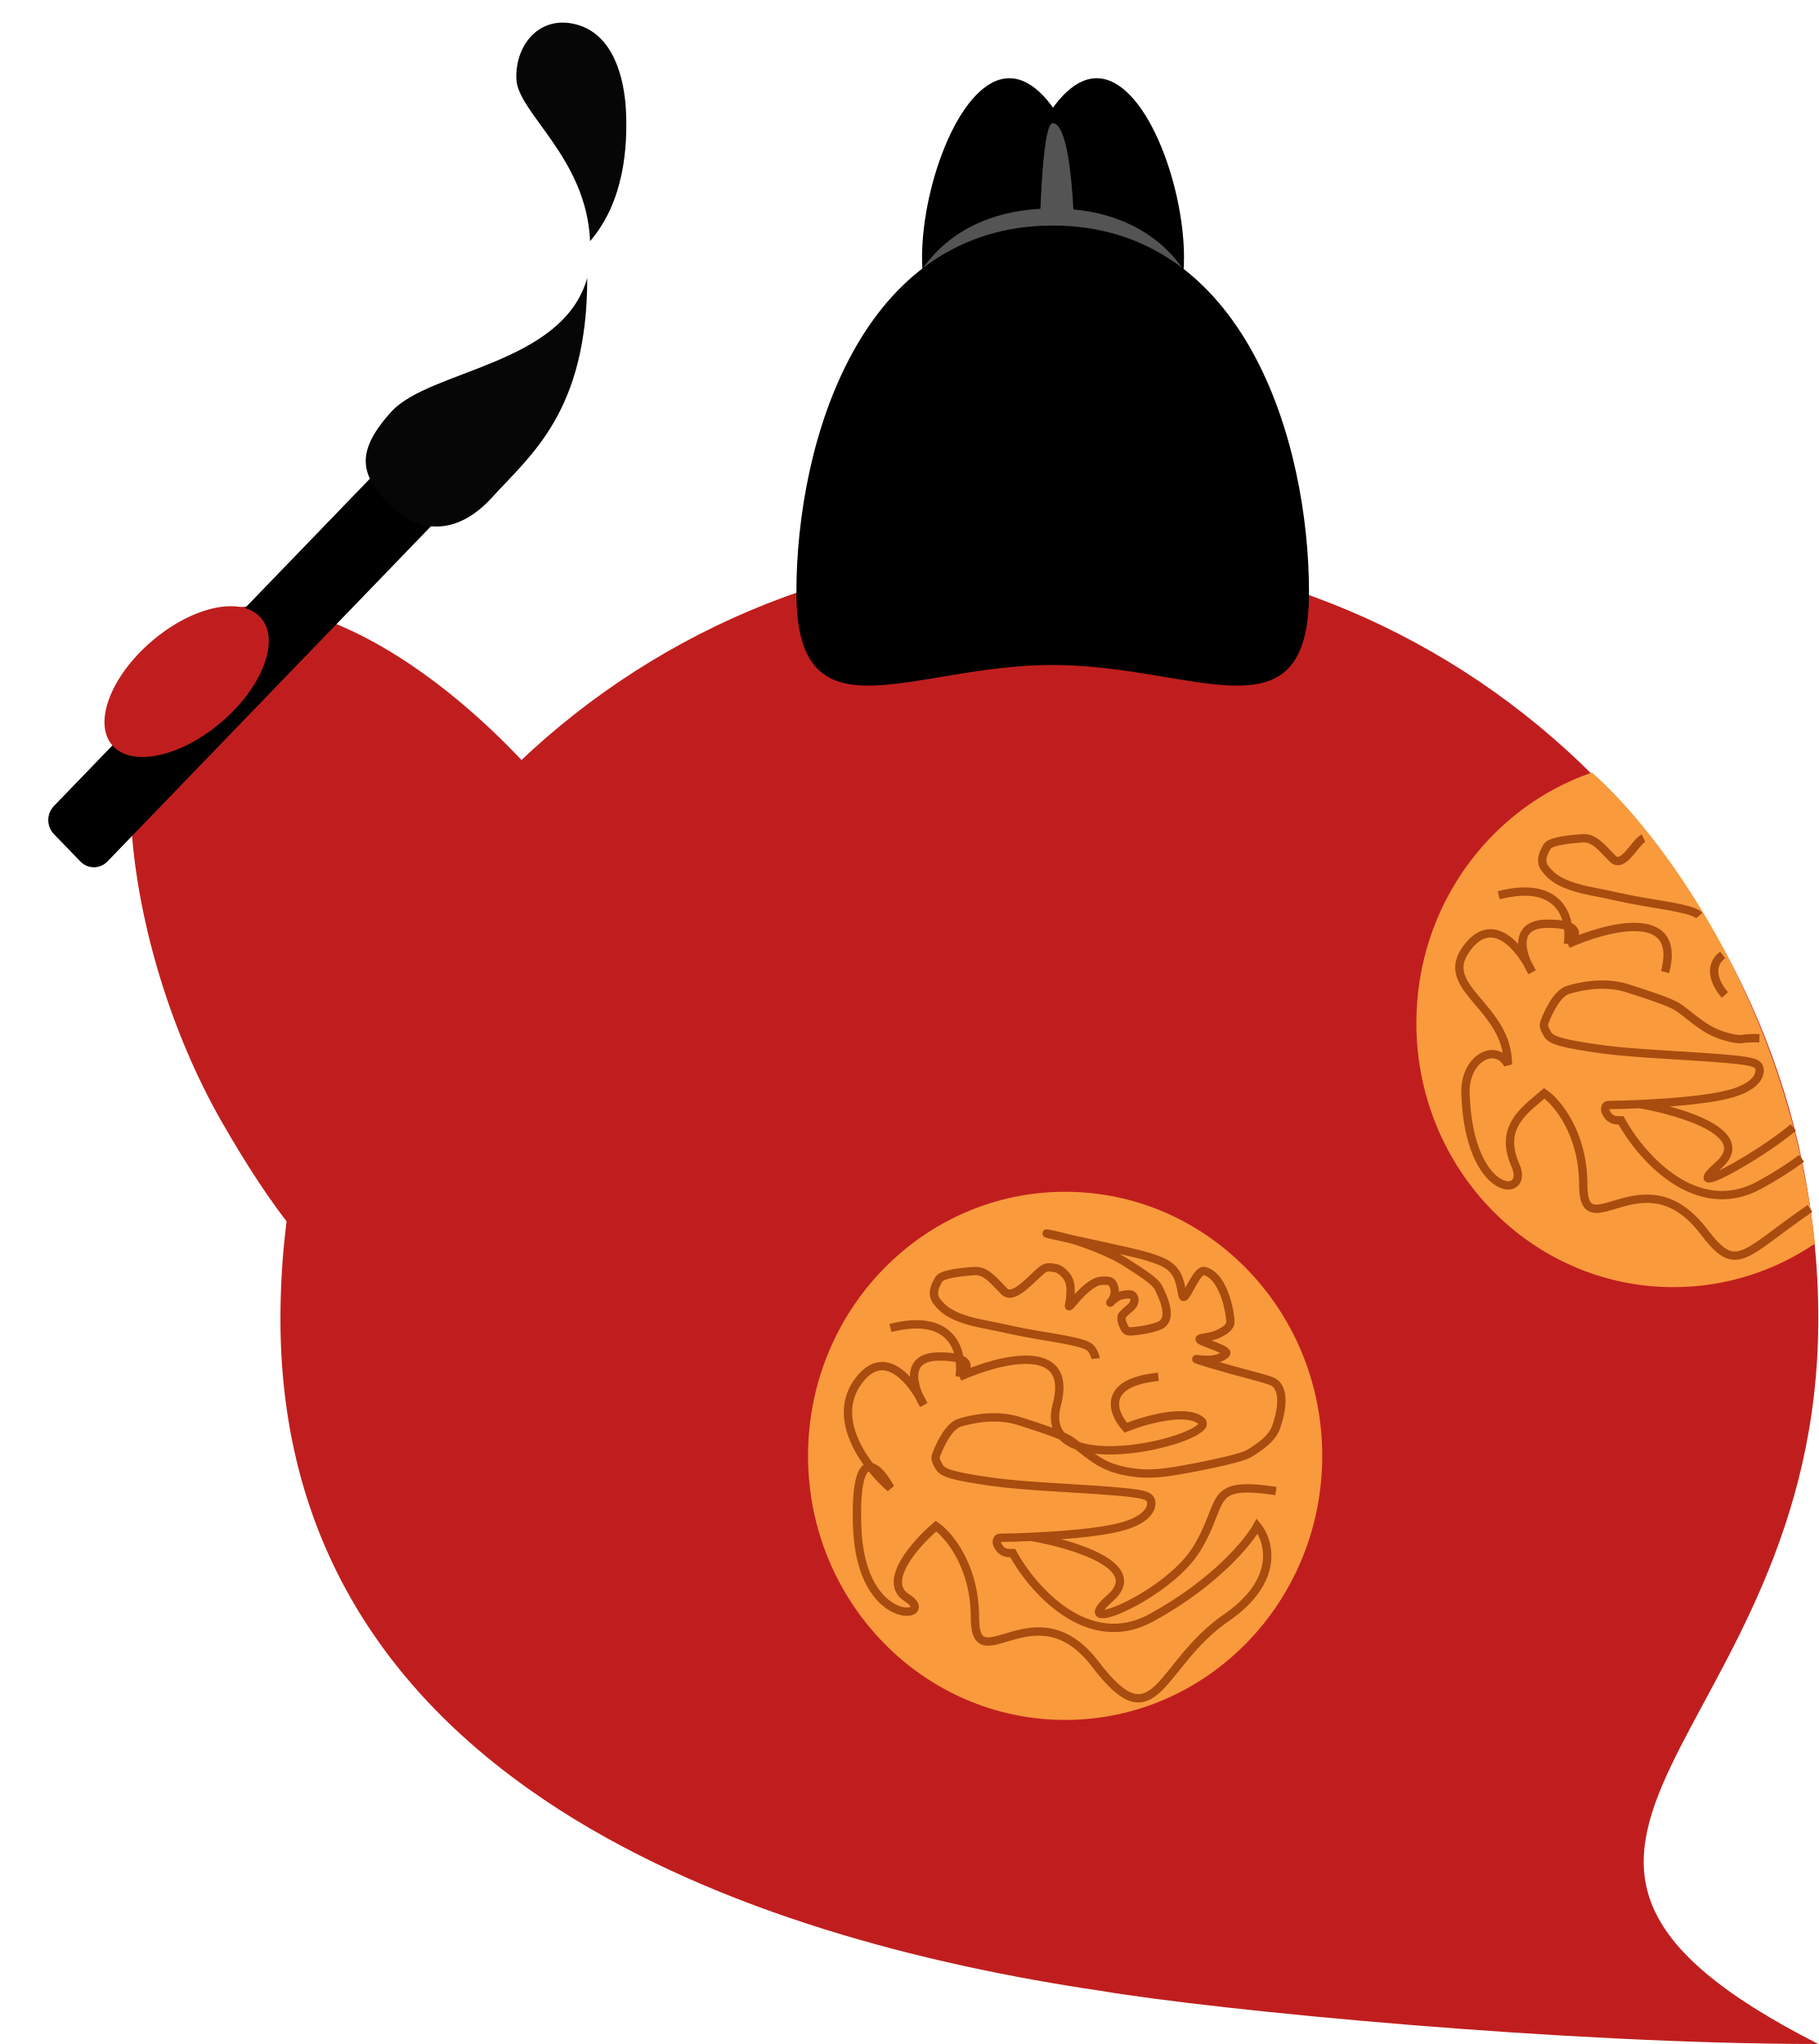
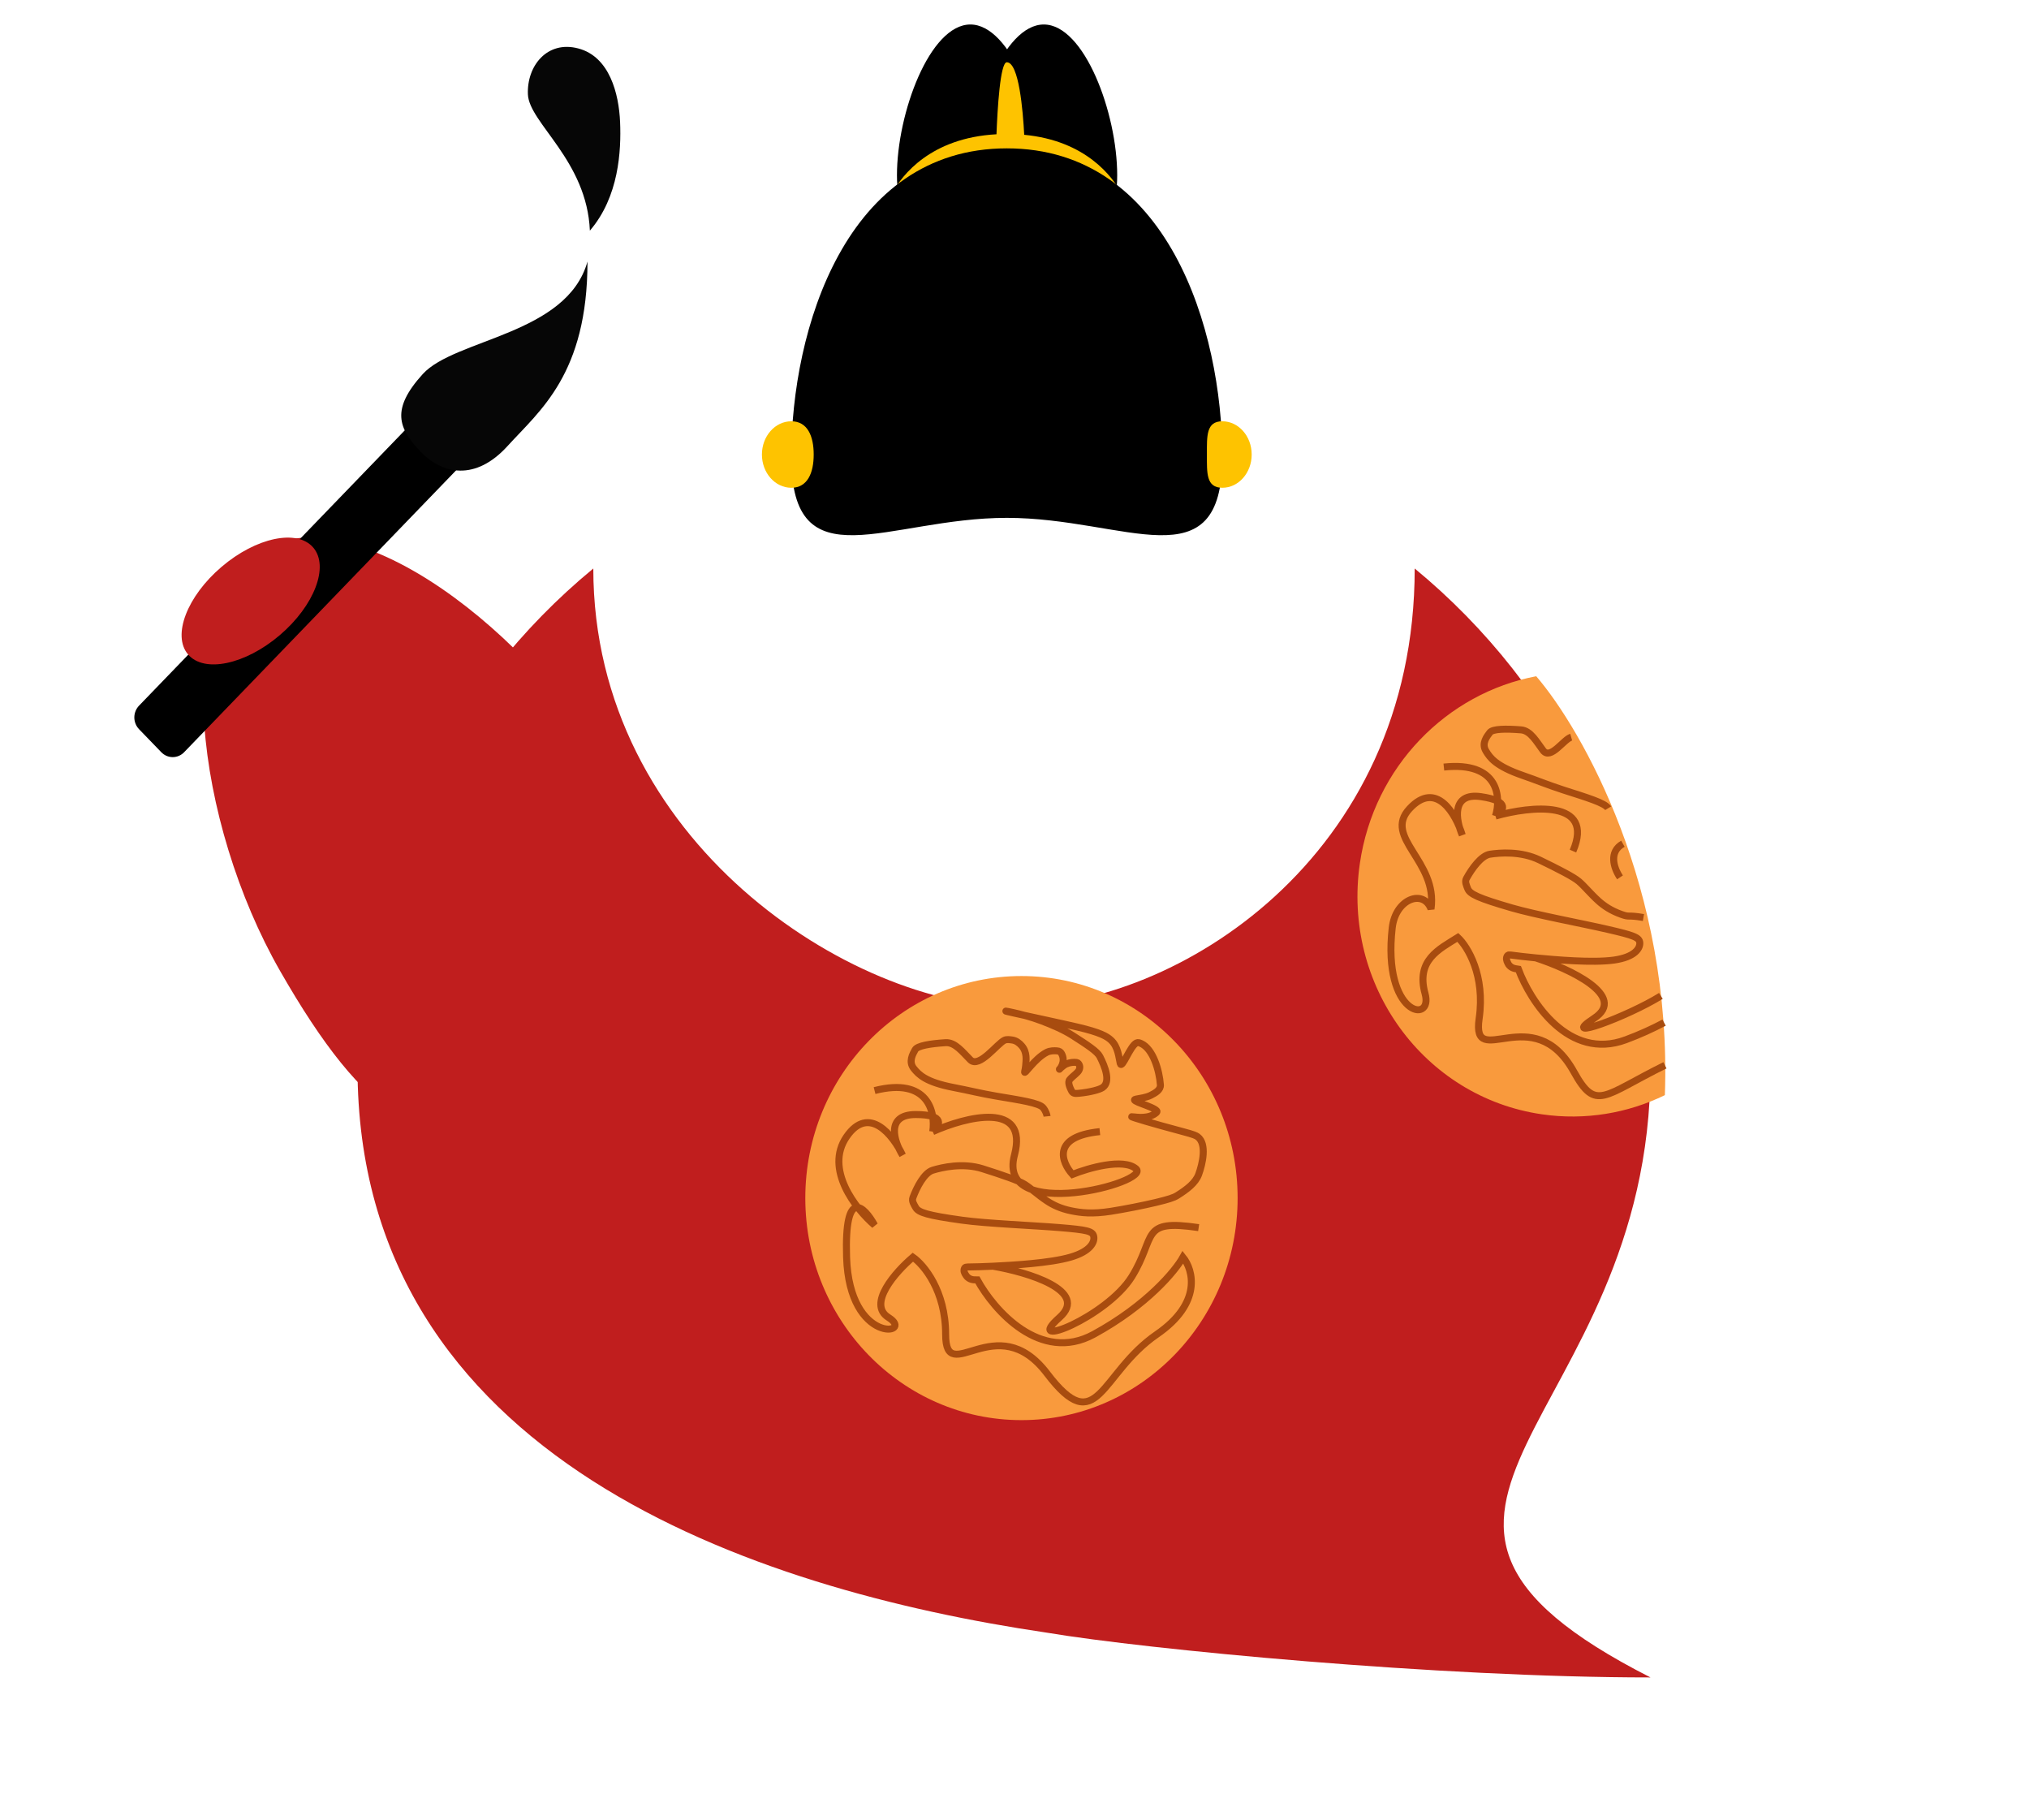
- <svg xmlns="http://www.w3.org/2000/svg" width="2185" height="2456" viewBox="0 0 2185 2456" fill="none">
-   <path d="M266.446 1347.86C145.099 1136.04 107.415 821.235 239.917 745.325C372.42 669.414 624.933 861.147 746.28 1072.96C867.627 1284.77 746.947 1470.72 614.445 1546.63C481.942 1622.54 387.793 1559.67 266.446 1347.86Z" fill="#C01E1E" />
-   <path d="M64.832 1002.27C62.668 1000.06 60.949 997.422 59.776 994.518C58.603 991.615 57.999 988.499 57.999 985.353C57.999 982.206 58.603 979.091 59.776 976.187C60.949 973.284 62.668 970.649 64.832 968.437L454.524 564.777C456.661 562.561 459.201 560.802 461.998 559.602C464.794 558.402 467.792 557.784 470.82 557.784C473.848 557.784 476.846 558.402 479.642 559.602C482.438 560.802 484.978 562.561 487.116 564.777L518.76 597.559C520.924 599.771 522.643 602.405 523.816 605.309C524.989 608.212 525.593 611.328 525.593 614.474C525.593 617.621 524.989 620.736 523.816 623.64C522.643 626.543 520.924 629.177 518.76 631.39L129.176 1035.05C127.038 1037.28 124.494 1039.04 121.691 1040.25C118.888 1041.46 115.883 1042.08 112.847 1042.08C109.811 1042.08 106.805 1041.46 104.003 1040.25C101.2 1039.04 98.656 1037.28 96.517 1035.05L64.832 1002.27Z" fill="black" />
-   <path d="M705.679 333.907C705.679 494.691 637.344 546.968 591.5 597.463C545.656 647.958 498.192 638.249 466.792 605.171C435.392 572.092 424.406 545.186 470.251 494.691C516.095 444.197 676.331 438.646 705.679 333.907Z" fill="#060606" />
-   <path d="M752.281 134.722C753.987 175.511 750.647 241.41 709.087 289.757C704.894 189.525 622.226 135.854 620.52 95.065C618.814 54.276 648.142 17.588 692.664 29.428C737.186 41.267 750.574 93.933 752.281 134.722Z" fill="#060606" />
-   <ellipse cx="224.269" cy="818.998" rx="117.613" ry="64.138" transform="rotate(-40.4472 224.269 818.998)" fill="#C01E1E" />
-   <path d="M2185 2456C1713 2216 2185 2095.31 2185 1585C2185 1074.69 1771.31 661 1261 661C750.689 661 337 1074.69 337 1585C337 2143.33 903 2330.12 1322 2392C1465 2416 1882 2456 2185 2456Z" fill="#C01E1E" />
-   <ellipse cx="1279.95" cy="1749.3" rx="308.946" ry="317.296" fill="#F99A3D" />
-   <path d="M1316.57 1632.48C1316.36 1630.45 1314.88 1625.08 1310.87 1620.18C1305.2 1613.27 1278.07 1609.32 1243.98 1603.58C1222.07 1599.9 1204.6 1595.4 1183.3 1591.34C1143.05 1583.66 1133.12 1572.81 1126.16 1564.26C1118.04 1554.29 1124.75 1543.31 1127.94 1537.44C1131.13 1531.56 1149.52 1528.64 1171.58 1527.22C1185.3 1526.34 1196.15 1541.16 1206.91 1551.77C1219.59 1564.29 1245.47 1528.29 1255.72 1523.71C1259.01 1522.24 1262.75 1522.86 1266.78 1523.41C1272.33 1524.17 1276.79 1527.67 1280.18 1531.55C1288.4 1540.94 1286.59 1552.29 1285.95 1560.21C1285.69 1563.46 1284.89 1566.8 1284.57 1568.3C1282.96 1575.74 1298.01 1550.18 1316.18 1540.98C1320.97 1538.55 1326.88 1538.64 1330.54 1538.91C1334.21 1539.17 1335.89 1540.46 1337.18 1542.77C1343.58 1554.27 1335.3 1564.21 1334.23 1565.24C1332.47 1566.93 1338.87 1559.97 1344.07 1557.66C1349.21 1555.37 1354.61 1554.95 1358.86 1555.5C1360.94 1555.77 1362.26 1557.88 1362.92 1559.84C1363.57 1561.79 1363.36 1563.99 1362.41 1566.14C1360.44 1570.58 1354.04 1574.04 1348.82 1580.12C1345.69 1583.77 1349.29 1591.71 1351.31 1595.68C1353.34 1599.64 1355.65 1600.19 1362 1599.56C1378.8 1597.88 1391.61 1594.28 1395.86 1591.42C1408.06 1583.2 1399.31 1561.33 1391.99 1547.03C1388.25 1539.71 1374.5 1530.72 1352.83 1516.86C1340.64 1509.07 1324.28 1501.92 1308.75 1496.09C1293.21 1490.25 1278.55 1486.5 1267.84 1484.11C1257.13 1481.72 1250.82 1480.81 1269.9 1485.07C1288.98 1489.34 1333.65 1498.82 1359.82 1504.9C1392.58 1512.51 1401.97 1518.21 1407.59 1523.3C1418.54 1533.19 1419 1548.59 1421.12 1556.85C1423.47 1566.02 1434.93 1532.18 1444.28 1527.61C1446.39 1526.58 1448.53 1527.32 1450.98 1528.42C1467.97 1536.08 1477.02 1566.67 1478.54 1587.58C1479.06 1594.75 1471.23 1599.12 1464.65 1602.46C1458.08 1605.79 1449.13 1606.74 1443.69 1607.85C1432.52 1610.13 1468.16 1618.02 1473.43 1624.8C1474.57 1626.28 1471.24 1628.59 1468.89 1629.91C1456.5 1636.86 1439.53 1632.71 1437.61 1632.99C1435.57 1633.28 1467.52 1642.84 1510.78 1654.33C1526.51 1658.51 1529.4 1659.95 1531.66 1661.62C1545.52 1671.9 1538.62 1700.72 1533.21 1715.47C1528.78 1727.54 1516.76 1736.71 1502.42 1745.72C1497.59 1748.75 1490.05 1751.17 1472.37 1755.44C1454.68 1759.7 1426.68 1765.21 1407.94 1768.14C1380.77 1772.39 1364.94 1770.34 1350.94 1767.48C1335.77 1764.38 1324.93 1759.04 1316.45 1753.41C1303.67 1744.91 1293.25 1735.12 1284.34 1729.57C1275.81 1724.25 1253.41 1716.6 1224.51 1707.43C1196.26 1698.45 1166.37 1705.4 1153.11 1709.48C1140.9 1713.23 1130.39 1733.69 1124.79 1748.68C1122.92 1753.7 1126.48 1758.62 1128.7 1762.7C1132.7 1770 1145.78 1774.01 1194.81 1780.85C1230.2 1785.78 1296.64 1788.35 1334.93 1791.52C1373.22 1794.69 1381.64 1796.35 1383.24 1803.99C1384.84 1811.64 1379.37 1825.22 1350.04 1833.74C1320.72 1842.25 1267.7 1845.27 1239.13 1846.65M1239.13 1846.65C1208.06 1848.14 1203.53 1847.27 1200.24 1848.1C1198.62 1848.51 1198 1850.58 1197.88 1852.26C1197.65 1855.61 1199.89 1858.76 1202.22 1861.72C1203.71 1863.21 1205.81 1864.68 1208.37 1865.44C1210.93 1866.19 1213.87 1866.19 1216.91 1866.19C1240.59 1909.46 1307.01 1985.6 1383.24 1944C1459.48 1902.4 1500.03 1853.16 1510.78 1833.74C1525.47 1851.82 1538.57 1899.2 1473.43 1944C1391.99 2000 1389.16 2095.45 1316.57 2000C1243.98 1904.55 1171.58 2021.81 1171.58 1944C1171.58 1881.75 1140.39 1844.56 1124.79 1833.74C1100.29 1854.49 1059.04 1900.8 1090 1920C1128.7 1944 1034 1960.05 1030 1833.74C1026.8 1732.69 1055.33 1761.14 1070 1788C1043.33 1765.22 998 1708.05 1030 1661.62C1062 1615.19 1096.67 1659.86 1110 1688C1098.04 1668.64 1085.03 1629.91 1128.7 1629.91C1172.38 1629.91 1163.17 1646.19 1153.11 1654.33M1239.13 1846.65C1288.84 1855.13 1377.46 1881.69 1334.23 1920C1280.18 1967.89 1401.79 1919.45 1437.61 1861.72C1473.43 1803.99 1448.42 1779.05 1533.21 1791.52M1153.11 1654.33C1157.4 1626.61 1146.8 1576.08 1070 1595.68M1153.11 1654.33C1200.68 1633.05 1290.63 1609.99 1269.9 1688C1243.98 1785.51 1466.26 1726.85 1443.69 1707.43C1425.63 1691.89 1375.59 1706.31 1352.83 1715.47C1337.03 1698.02 1322.75 1661.35 1391.99 1654.33" stroke="#A84C0F" stroke-width="10" />
-   <path d="M1702 1229.3C1702 1404.53 1840.32 1546.59 2010.95 1546.59C2073.78 1546.59 2132.22 1527.33 2181 1494.24C2149 1200.04 1989 994.346 1913 928.277C1790.38 970.341 1702 1089.22 1702 1229.3Z" fill="#F99A3D" />
-   <path d="M2041.87 1100.18C2036.2 1093.27 2009.07 1089.32 1974.98 1083.58C1953.07 1079.9 1935.6 1075.4 1914.3 1071.34C1874.05 1063.66 1864.12 1052.81 1857.16 1044.26C1849.04 1034.29 1855.75 1023.31 1858.94 1017.44C1862.13 1011.56 1880.52 1008.64 1902.58 1007.22C1916.3 1006.34 1927.15 1021.16 1937.91 1031.77C1950.59 1044.29 1964.72 1011.81 1974.98 1007.22M2114.24 1247.48C2089.55 1246.82 2095.94 1250.34 2081.94 1247.48C2066.77 1244.38 2055.93 1239.04 2047.45 1233.41C2034.67 1224.91 2024.25 1215.12 2015.34 1209.57C2006.81 1204.25 1984.41 1196.6 1955.51 1187.43C1927.26 1178.45 1897.37 1185.4 1884.11 1189.48C1871.9 1193.23 1861.39 1213.69 1855.79 1228.68C1853.92 1233.7 1857.48 1238.62 1859.7 1242.7C1863.7 1250 1876.78 1254.01 1925.81 1260.85C1961.2 1265.78 2027.64 1268.35 2065.93 1271.52C2104.22 1274.69 2112.64 1276.35 2114.24 1283.99C2115.84 1291.64 2110.37 1305.22 2081.04 1313.74C2051.72 1322.25 1998.7 1325.27 1970.13 1326.65M1970.13 1326.65C1939.06 1328.14 1934.53 1327.27 1931.24 1328.1C1929.62 1328.51 1929 1330.58 1928.88 1332.26C1928.65 1335.61 1930.89 1338.76 1933.22 1341.72C1934.71 1343.21 1936.81 1344.68 1939.37 1345.44C1941.93 1346.19 1944.87 1346.19 1947.91 1346.19C1971.59 1389.46 2038.01 1465.6 2114.24 1424C2133.38 1413.56 2150.27 1402.63 2165 1391.82M1970.13 1326.65C2019.84 1335.13 2108.46 1361.69 2065.23 1400C2017.36 1442.41 2112.1 1390.88 2155 1354.72M2175 1452C2093.56 1508 2087.12 1532 2047.57 1480C1974.98 1384.55 1902.58 1501.81 1902.58 1424C1902.58 1361.75 1871.39 1324.56 1855.79 1313.74C1831.29 1334.49 1801 1354.72 1821 1400C1839.4 1441.66 1765 1440.05 1761 1313.74C1759.66 1271.52 1797.33 1252.14 1812 1279C1812 1209.57 1729 1188.05 1761 1141.62C1793 1095.19 1827.67 1139.86 1841 1168C1829.04 1148.64 1816.03 1109.91 1859.7 1109.91C1903.38 1109.91 1894.17 1126.19 1884.11 1134.33M1884.11 1134.33C1888.4 1106.61 1877.8 1056.08 1801 1075.68M1884.11 1134.33C1931.68 1113.05 2021.63 1089.99 2000.9 1168M2072.83 1195.47C2061.76 1183.24 2051.44 1161.6 2070.04 1147.31" stroke="#A84C0F" stroke-width="10" />
-   <path d="M1317.86 309.419C1317.86 398.301 1270.88 351.887 1212.93 351.887C1154.98 351.887 1108 398.301 1108 309.419C1108 220.537 1154.98 94 1212.93 94C1270.88 94 1317.86 220.537 1317.86 309.419Z" fill="black" />
-   <path d="M1422.79 309.419C1422.79 398.301 1375.81 351.887 1317.86 351.887C1259.91 351.887 1212.93 398.301 1212.93 309.419C1212.93 220.537 1259.91 94 1317.86 94C1375.81 94 1422.79 220.537 1422.79 309.419Z" fill="black" />
-   <path d="M1102.23 333.255C1098.54 339.832 1097 344 1097 344C1097 340.119 1098.83 336.538 1102.23 333.255C1115.36 309.863 1155.65 256.002 1250.25 250.877C1251.6 216.008 1255.46 148 1265 148C1282.29 148 1288.07 216.994 1289.88 251.628C1378.52 260.007 1416.21 312.196 1428.3 334.216C1431.36 337.244 1433 340.506 1433 344C1433 344 1431.61 340.235 1428.3 334.216C1390.88 297.15 1141.61 295.221 1102.23 333.255Z" fill="#545454" />
-   <path d="M1573 712.049C1573 894.027 1435.1 799 1265 799C1094.9 799 957 894.027 957 712.049C957 530.072 1035 271 1265 271C1495 271 1573 530.072 1573 712.049Z" fill="black" />
+ <svg xmlns="http://www.w3.org/2000/svg" width="2900" height="2600" viewBox="0 0 2900 2600" fill="none">
+   <path d="M400.447 1387.68C279.1 1175.87 241.416 861.062 373.918 785.152C506.421 709.241 758.934 900.974 880.281 1112.79C1001.63 1324.6 880.948 1510.55 748.445 1586.46C615.943 1662.37 521.794 1599.5 400.447 1387.68Z" fill="#C01E1E" />
+   <path d="M198.833 1042.09C196.669 1039.88 194.95 1037.25 193.777 1034.34C192.604 1031.44 192 1028.33 192 1025.18C192 1022.03 192.604 1018.92 193.777 1016.01C194.95 1013.11 196.669 1010.48 198.833 1008.26L588.525 604.604C590.662 602.388 593.202 600.629 595.999 599.429C598.795 598.229 601.793 597.611 604.821 597.611C607.849 597.611 610.847 598.229 613.643 599.429C616.439 600.629 618.979 602.388 621.117 604.604L652.761 637.386C654.925 639.598 656.644 642.232 657.817 645.135C658.99 648.039 659.594 651.154 659.594 654.301C659.594 657.448 658.99 660.563 657.817 663.466C656.644 666.37 654.925 669.004 652.761 671.216L263.177 1074.88C261.039 1077.1 258.495 1078.87 255.692 1080.08C252.889 1081.28 249.884 1081.9 246.848 1081.9C243.812 1081.9 240.806 1081.28 238.003 1080.08C235.201 1078.87 232.657 1077.1 230.518 1074.88L198.833 1042.09Z" fill="black" />
+   <path d="M839.68 373.734C839.68 534.518 771.345 586.795 725.501 637.29C679.657 687.785 632.193 678.076 600.793 644.997C569.393 611.919 558.407 585.013 604.251 534.518C650.096 484.023 810.332 478.473 839.68 373.734Z" fill="#060606" />
+   <path d="M886.282 174.549C887.988 215.337 884.648 281.237 843.088 329.584C838.895 229.352 756.227 175.68 754.521 134.892C752.815 94.103 782.143 57.415 826.665 69.255C871.187 81.094 884.575 133.76 886.282 174.549Z" fill="#060606" />
+   <path d="M447.774 782.524C470.754 809.48 449.311 865.494 399.88 907.634C350.448 949.774 291.746 962.083 268.766 935.126C245.786 908.17 267.23 852.156 316.661 810.016C366.093 767.876 424.794 755.567 447.774 782.524Z" fill="#C01E1E" />
+   <path d="M2359 2397C1887 2157 2359 2036.31 2359 1526C2359 1238.6 2227.79 981.848 2022 812.378C2022 1227 1679.75 1438.5 1449.35 1438.5C1218.95 1438.5 848 1203 848 812.378C642.213 981.848 511 1238.6 511 1526C511 2084.33 1077 2271.12 1496 2333C1639 2357 2056 2397 2359 2397Z" fill="#C01E1E" />
+   <ellipse cx="1459.95" cy="1712.02" rx="308.946" ry="317.296" fill="#F99A3D" />
+   <path d="M1496.57 1595.2C1496.36 1593.17 1494.88 1587.8 1490.87 1582.9C1485.2 1575.99 1458.07 1572.05 1423.98 1566.31C1402.07 1562.62 1384.6 1558.12 1363.3 1554.06C1323.05 1546.39 1313.12 1535.53 1306.16 1526.98C1298.04 1517.02 1304.75 1506.03 1307.94 1500.16C1311.13 1494.29 1329.52 1491.36 1351.58 1489.94C1365.3 1489.06 1376.15 1503.88 1386.91 1514.49C1399.59 1527.01 1425.47 1491.02 1435.72 1486.43C1439.01 1484.96 1442.75 1485.59 1446.78 1486.14C1452.33 1486.9 1456.79 1490.39 1460.18 1494.27C1468.4 1503.66 1466.59 1515.01 1465.95 1522.94C1465.69 1526.18 1464.89 1529.53 1464.57 1531.02C1462.96 1538.46 1478.01 1512.91 1496.18 1503.7C1500.97 1501.27 1506.88 1501.37 1510.54 1501.63C1514.21 1501.89 1515.89 1503.18 1517.18 1505.49C1523.58 1517 1515.3 1526.93 1514.23 1527.96C1512.47 1529.65 1518.87 1522.69 1524.07 1520.38C1529.21 1518.09 1534.61 1517.67 1538.86 1518.22C1540.94 1518.49 1542.26 1520.61 1542.92 1522.56C1543.57 1524.51 1543.36 1526.72 1542.41 1528.86C1540.44 1533.3 1534.04 1536.76 1528.82 1542.84C1525.69 1546.49 1529.29 1554.44 1531.31 1558.4C1533.34 1562.37 1535.65 1562.92 1542 1562.28C1558.8 1560.6 1571.61 1557 1575.86 1554.14C1588.06 1545.92 1579.31 1524.06 1571.99 1509.75C1568.25 1502.44 1554.5 1493.44 1532.83 1479.58C1520.64 1471.79 1504.28 1464.64 1488.75 1458.81C1473.21 1452.97 1458.55 1449.23 1447.84 1446.84C1437.13 1444.45 1430.82 1443.53 1449.9 1447.8C1468.98 1452.06 1513.65 1461.55 1539.82 1467.62C1572.58 1475.23 1581.97 1480.93 1587.59 1486.02C1598.54 1495.91 1599 1511.31 1601.12 1519.58C1603.47 1528.74 1614.93 1494.91 1624.28 1490.33C1626.39 1489.3 1628.53 1490.04 1630.98 1491.15C1647.97 1498.81 1657.02 1529.4 1658.54 1550.3C1659.06 1557.47 1651.23 1561.85 1644.65 1565.18C1638.08 1568.51 1629.13 1569.46 1623.69 1570.57C1612.52 1572.85 1648.16 1580.74 1653.43 1587.53C1654.57 1589.01 1651.24 1591.31 1648.89 1592.63C1636.5 1599.59 1619.53 1595.44 1617.61 1595.71C1615.57 1596 1647.52 1605.56 1690.78 1617.06C1706.51 1621.24 1709.4 1622.67 1711.66 1624.34C1725.52 1634.62 1718.62 1663.45 1713.21 1678.19C1708.78 1690.27 1696.76 1699.44 1682.42 1708.44C1677.59 1711.47 1670.05 1713.89 1652.37 1718.16C1634.68 1722.43 1606.68 1727.93 1587.94 1730.86C1560.77 1735.11 1544.94 1733.06 1530.94 1730.2C1515.77 1727.1 1504.93 1721.76 1496.45 1716.13C1483.67 1707.63 1473.25 1697.84 1464.34 1692.29C1455.81 1686.97 1433.41 1679.33 1404.51 1670.15C1376.26 1661.17 1346.37 1668.12 1333.11 1672.2C1320.9 1675.96 1310.39 1696.41 1304.79 1711.4C1302.92 1716.43 1306.48 1721.35 1308.7 1725.42C1312.7 1732.73 1325.78 1736.74 1374.81 1743.57C1410.2 1748.5 1476.64 1751.07 1514.93 1754.24C1553.22 1757.42 1561.64 1759.07 1563.24 1766.71C1564.84 1774.36 1559.37 1787.95 1530.04 1796.46C1500.72 1804.97 1447.7 1807.99 1419.13 1809.37M1419.13 1809.37C1388.06 1810.86 1383.53 1810 1380.24 1810.82C1378.62 1811.23 1378 1813.3 1377.88 1814.98C1377.65 1818.33 1379.89 1821.48 1382.22 1824.44C1383.71 1825.93 1385.81 1827.4 1388.37 1828.16C1390.93 1828.92 1393.87 1828.92 1396.91 1828.92C1420.59 1872.18 1487.01 1948.32 1563.24 1906.72C1639.48 1865.12 1680.03 1815.88 1690.78 1796.46C1705.47 1814.55 1718.57 1861.92 1653.43 1906.72C1571.99 1962.72 1569.16 2058.18 1496.57 1962.72C1423.98 1867.27 1351.58 1984.53 1351.58 1906.72C1351.58 1844.48 1320.39 1807.28 1304.79 1796.46C1280.29 1817.21 1239.04 1863.52 1270 1882.72C1308.7 1906.72 1214 1922.77 1210 1796.46C1206.8 1695.41 1235.33 1723.86 1250 1750.72C1223.33 1727.94 1178 1670.77 1210 1624.34C1242 1577.92 1276.67 1622.58 1290 1650.72C1278.04 1631.36 1265.03 1592.63 1308.7 1592.63C1352.38 1592.63 1343.17 1608.91 1333.11 1617.06M1419.13 1809.37C1468.84 1817.86 1557.46 1844.41 1514.23 1882.72C1460.18 1930.61 1581.79 1882.17 1617.61 1824.44C1653.43 1766.71 1628.42 1741.77 1713.21 1754.24M1333.11 1617.06C1337.4 1589.34 1326.8 1538.8 1250 1558.4M1333.11 1617.06C1380.68 1595.77 1470.63 1572.71 1449.9 1650.72C1423.98 1748.24 1646.26 1689.57 1623.69 1670.15C1605.63 1654.61 1555.59 1669.04 1532.83 1678.19C1517.03 1660.74 1502.75 1624.08 1571.99 1617.06" stroke="#A84C0F" stroke-width="10" />
+   <path d="M1943.6 1233.89C1918.42 1407.31 2034.88 1567.78 2203.74 1592.3C2265.92 1601.33 2326.53 1590.67 2379.55 1564.93C2390.17 1269.18 2261.39 1042.63 2195.68 966.327C2068.29 990.331 1963.74 1095.27 1943.6 1233.89Z" fill="#F99A3D" />
+   <path d="M2298.5 1154.97C2293.89 1147.31 2267.61 1139.51 2234.69 1128.93C2213.54 1122.13 2196.9 1115.17 2176.4 1108.09C2137.67 1094.71 2129.41 1082.54 2123.75 1073.08C2117.15 1062.05 2125.37 1052.14 2129.36 1046.8C2133.36 1041.44 2151.98 1041.19 2174.02 1042.95C2187.72 1044.05 2196.33 1060.28 2205.45 1072.33C2216.21 1086.54 2234.86 1056.42 2245.67 1053.36M2348.95 1311.14C2324.61 1306.93 2330.43 1311.34 2316.99 1306.5C2302.42 1301.25 2292.46 1294.4 2284.88 1287.61C2273.45 1277.37 2264.55 1266.18 2256.53 1259.41C2248.85 1252.92 2227.78 1242.13 2200.5 1228.89C2173.83 1215.95 2143.26 1218.53 2129.54 1220.66C2116.93 1222.63 2103.58 1241.35 2095.89 1255.39C2093.31 1260.09 2096.13 1265.47 2097.75 1269.82C2100.65 1277.63 2113.01 1283.48 2160.56 1297.29C2194.87 1307.26 2260.25 1319.34 2297.69 1327.99C2335.12 1336.63 2343.22 1339.48 2343.71 1347.27C2344.19 1355.07 2336.82 1367.73 2306.58 1371.94C2276.33 1376.14 2223.43 1371.52 2194.96 1368.77M2194.96 1368.77C2163.99 1365.78 2159.64 1364.28 2156.26 1364.62C2154.6 1364.79 2153.69 1366.75 2153.33 1368.4C2152.62 1371.68 2154.39 1375.12 2156.26 1378.38C2157.52 1380.07 2159.39 1381.83 2161.82 1382.94C2164.24 1384.06 2167.16 1384.48 2170.16 1384.92C2187.38 1431.14 2242.16 1516.04 2323.58 1485.83C2344.02 1478.24 2362.3 1469.86 2378.44 1461.28M2194.96 1368.77C2242.94 1384.32 2326.82 1423.33 2278.53 1455.03C2225.06 1490.12 2326.22 1452.74 2373.87 1423.12M2379.68 1522.27C2291.05 1565.98 2281.22 1588.81 2249.56 1531.66C2191.44 1426.77 2102.93 1532.4 2114.12 1455.4C2123.06 1393.81 2097.54 1352.51 2083.67 1339.56C2056.44 1356.58 2023.55 1372.24 2036.83 1419.93C2049.06 1463.8 1975.66 1451.51 1989.86 1325.94C1994.6 1283.97 2034.66 1270.2 2045.32 1298.89C2055.3 1230.18 1976.25 1196.96 2014.59 1155.61C2052.93 1114.26 2080.82 1163.45 2089.97 1193.21C2080.92 1172.33 2073.61 1132.13 2116.83 1138.41C2160.05 1144.69 2148.6 1159.48 2137.47 1166.09M2137.47 1166.09C2145.71 1139.28 2142.48 1087.74 2063.66 1096.1M2137.47 1166.09C2187.6 1151.87 2279.94 1141.97 2248.21 1216.19M2315.44 1253.72C2306.25 1240.03 2299.15 1217.12 2319.61 1205.66" stroke="#A84C0F" stroke-width="10" />
+   <path d="M1491.86 250.419C1491.86 339.301 1444.88 292.887 1386.93 292.887C1328.98 292.887 1282 339.301 1282 250.419C1282 161.537 1328.98 35 1386.93 35C1444.88 35 1491.86 161.537 1491.86 250.419Z" fill="black" />
+   <path d="M1596.79 250.419C1596.79 339.301 1549.81 292.887 1491.86 292.887C1433.91 292.887 1386.93 339.301 1386.93 250.419C1386.93 161.537 1433.91 35 1491.86 35C1549.81 35 1596.79 161.537 1596.79 250.419Z" fill="black" />
+   <path d="M1276.23 274.255C1272.54 280.832 1271 285 1271 285C1271 281.119 1272.83 277.538 1276.23 274.255C1289.36 250.863 1329.65 197.002 1424.25 191.877C1425.6 157.008 1429.46 89 1439 89C1456.29 89 1462.07 157.994 1463.88 192.628C1552.52 201.007 1590.21 253.196 1602.3 275.216C1605.36 278.244 1607 281.506 1607 285C1607 285 1605.61 281.235 1602.3 275.216C1564.88 238.15 1315.61 236.221 1276.23 274.255Z" fill="#FEC300" />
+   <path d="M1747 653.049C1747 835.027 1609.1 740 1439 740C1268.9 740 1131 835.027 1131 653.049C1131 471.072 1209 212 1439 212C1669 212 1747 471.072 1747 653.049Z" fill="black" />
+   <path d="M1163 649.5C1163 675.734 1154.2 697 1131 697C1107.8 697 1089 675.734 1089 649.5C1089 623.266 1107.8 602 1131 602C1154.2 602 1163 623.266 1163 649.5Z" fill="#FEC300" />
+   <path d="M1789 649.5C1789 675.734 1770.2 697 1747 697C1723.8 697 1725 675.734 1725 649.5C1725 623.266 1723.8 602 1747 602C1770.2 602 1789 623.266 1789 649.5Z" fill="#FEC300" />
</svg>
